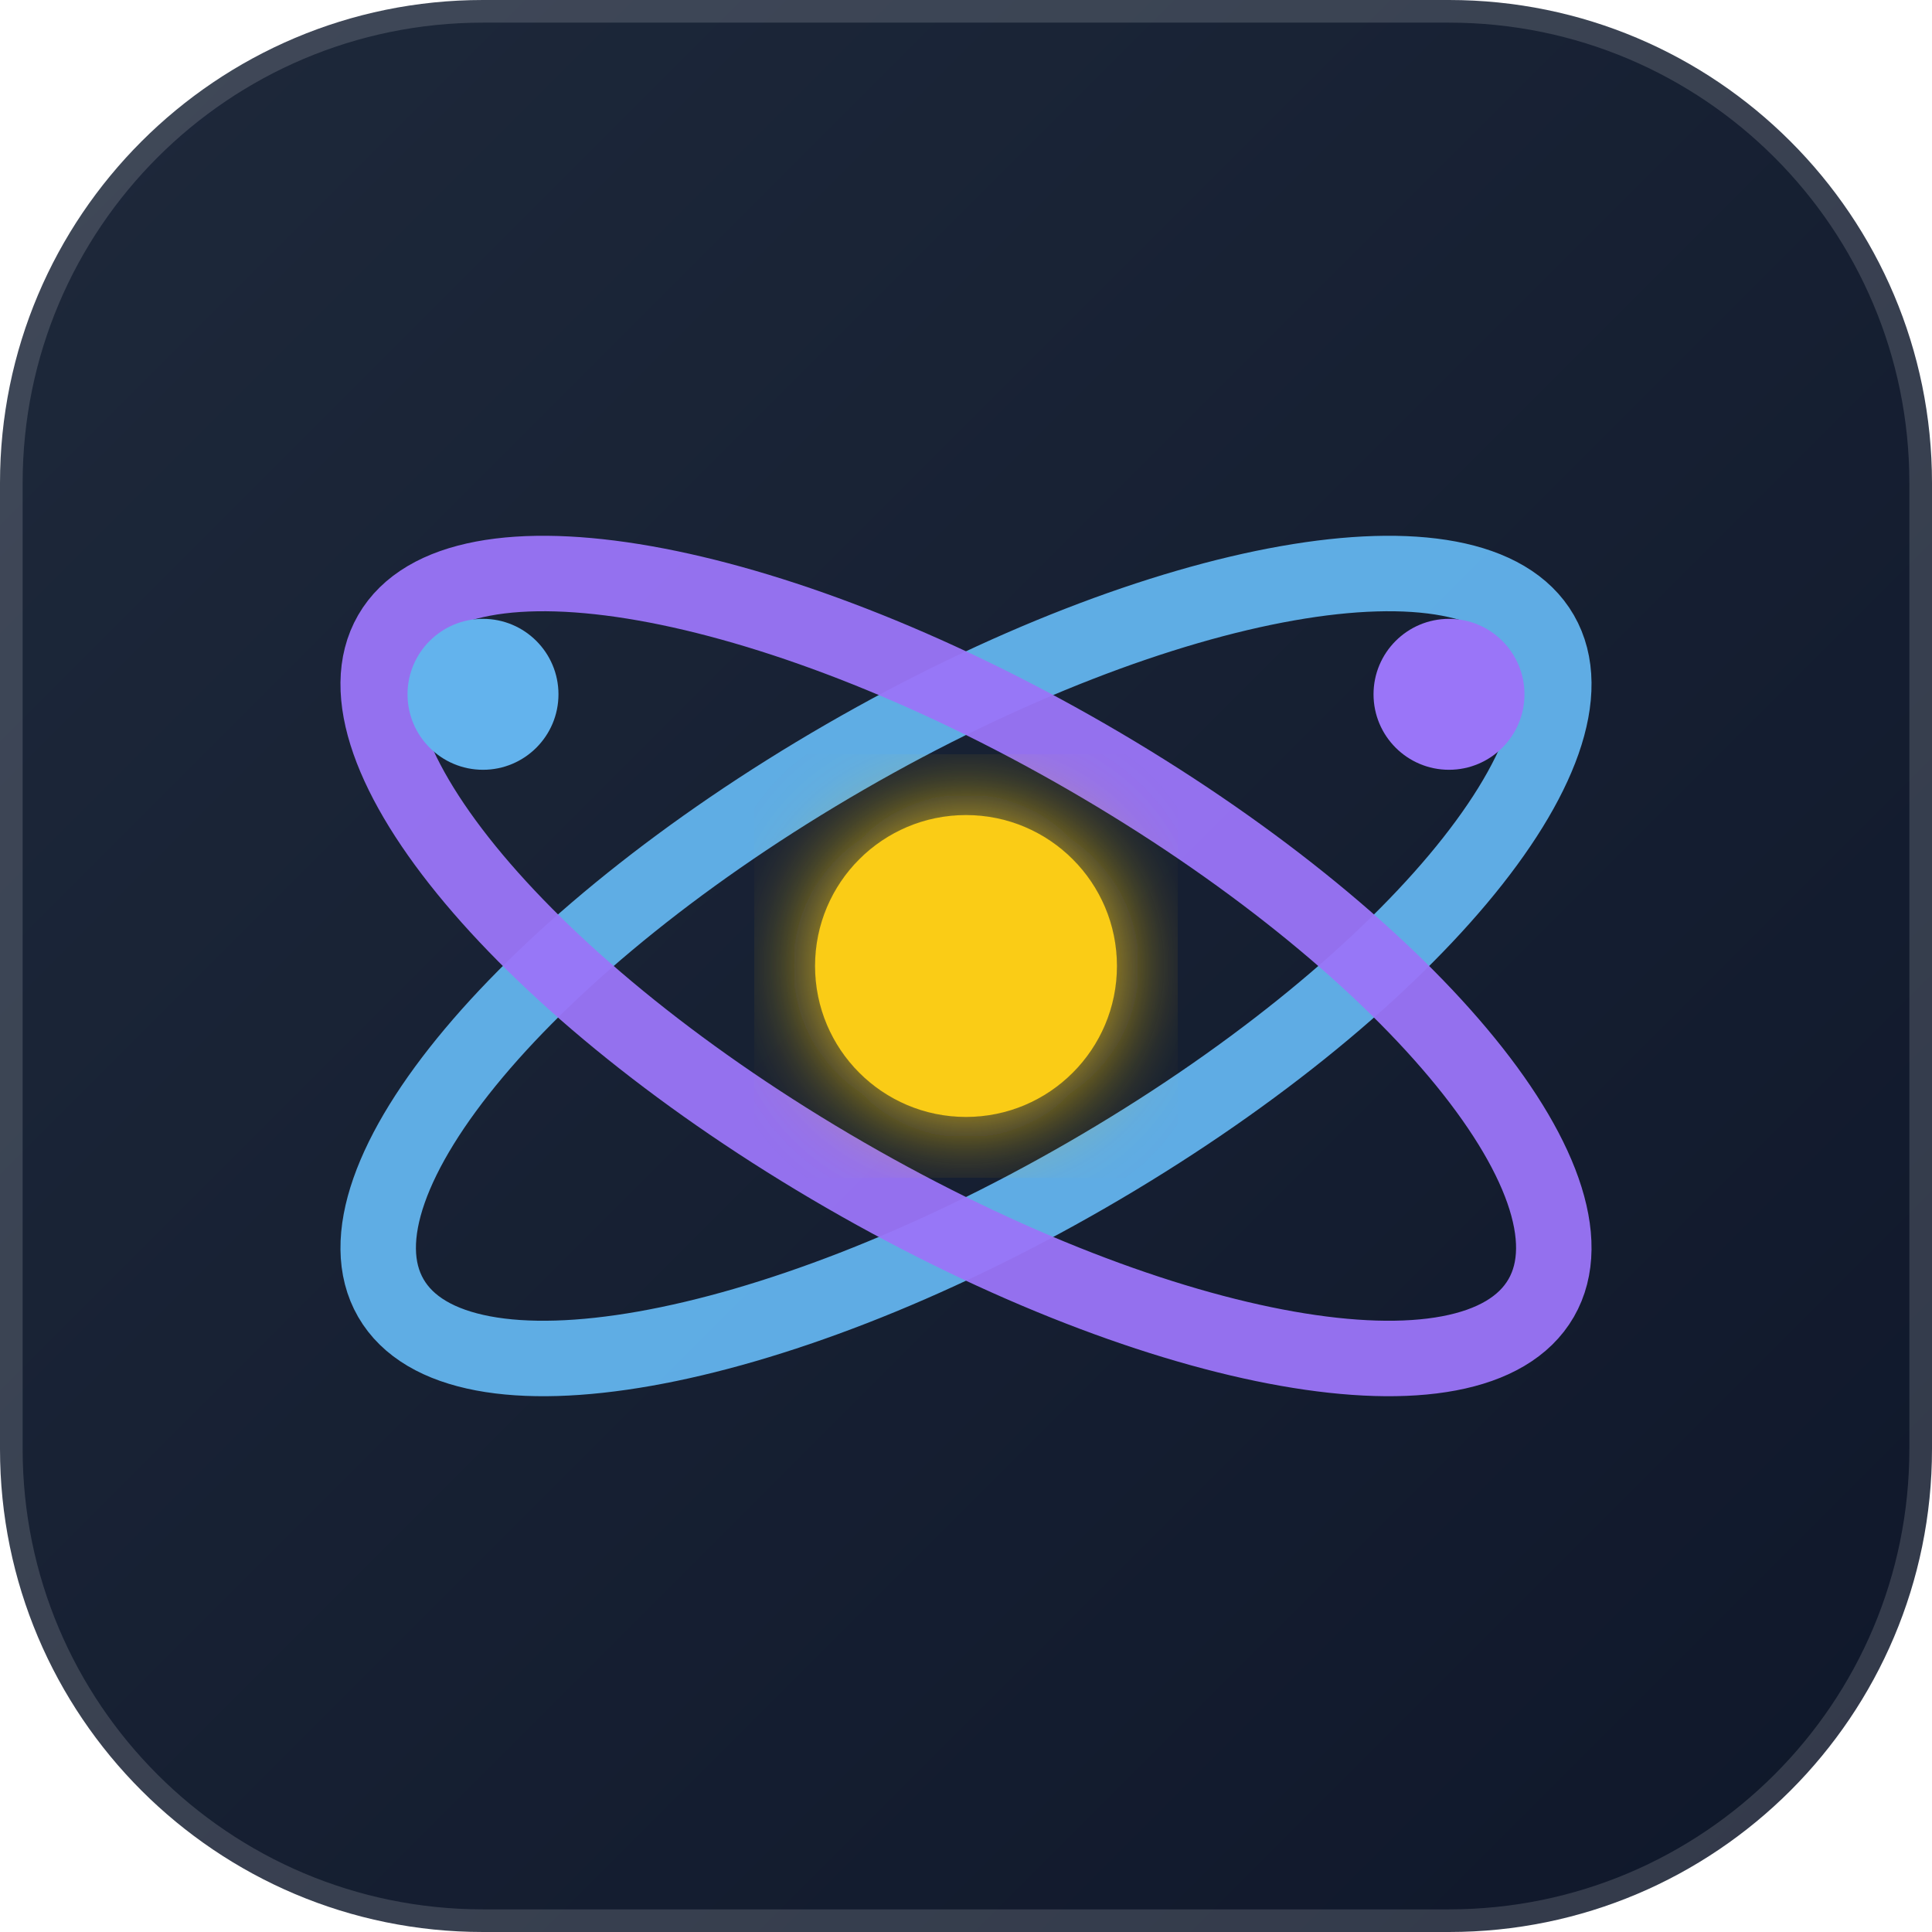
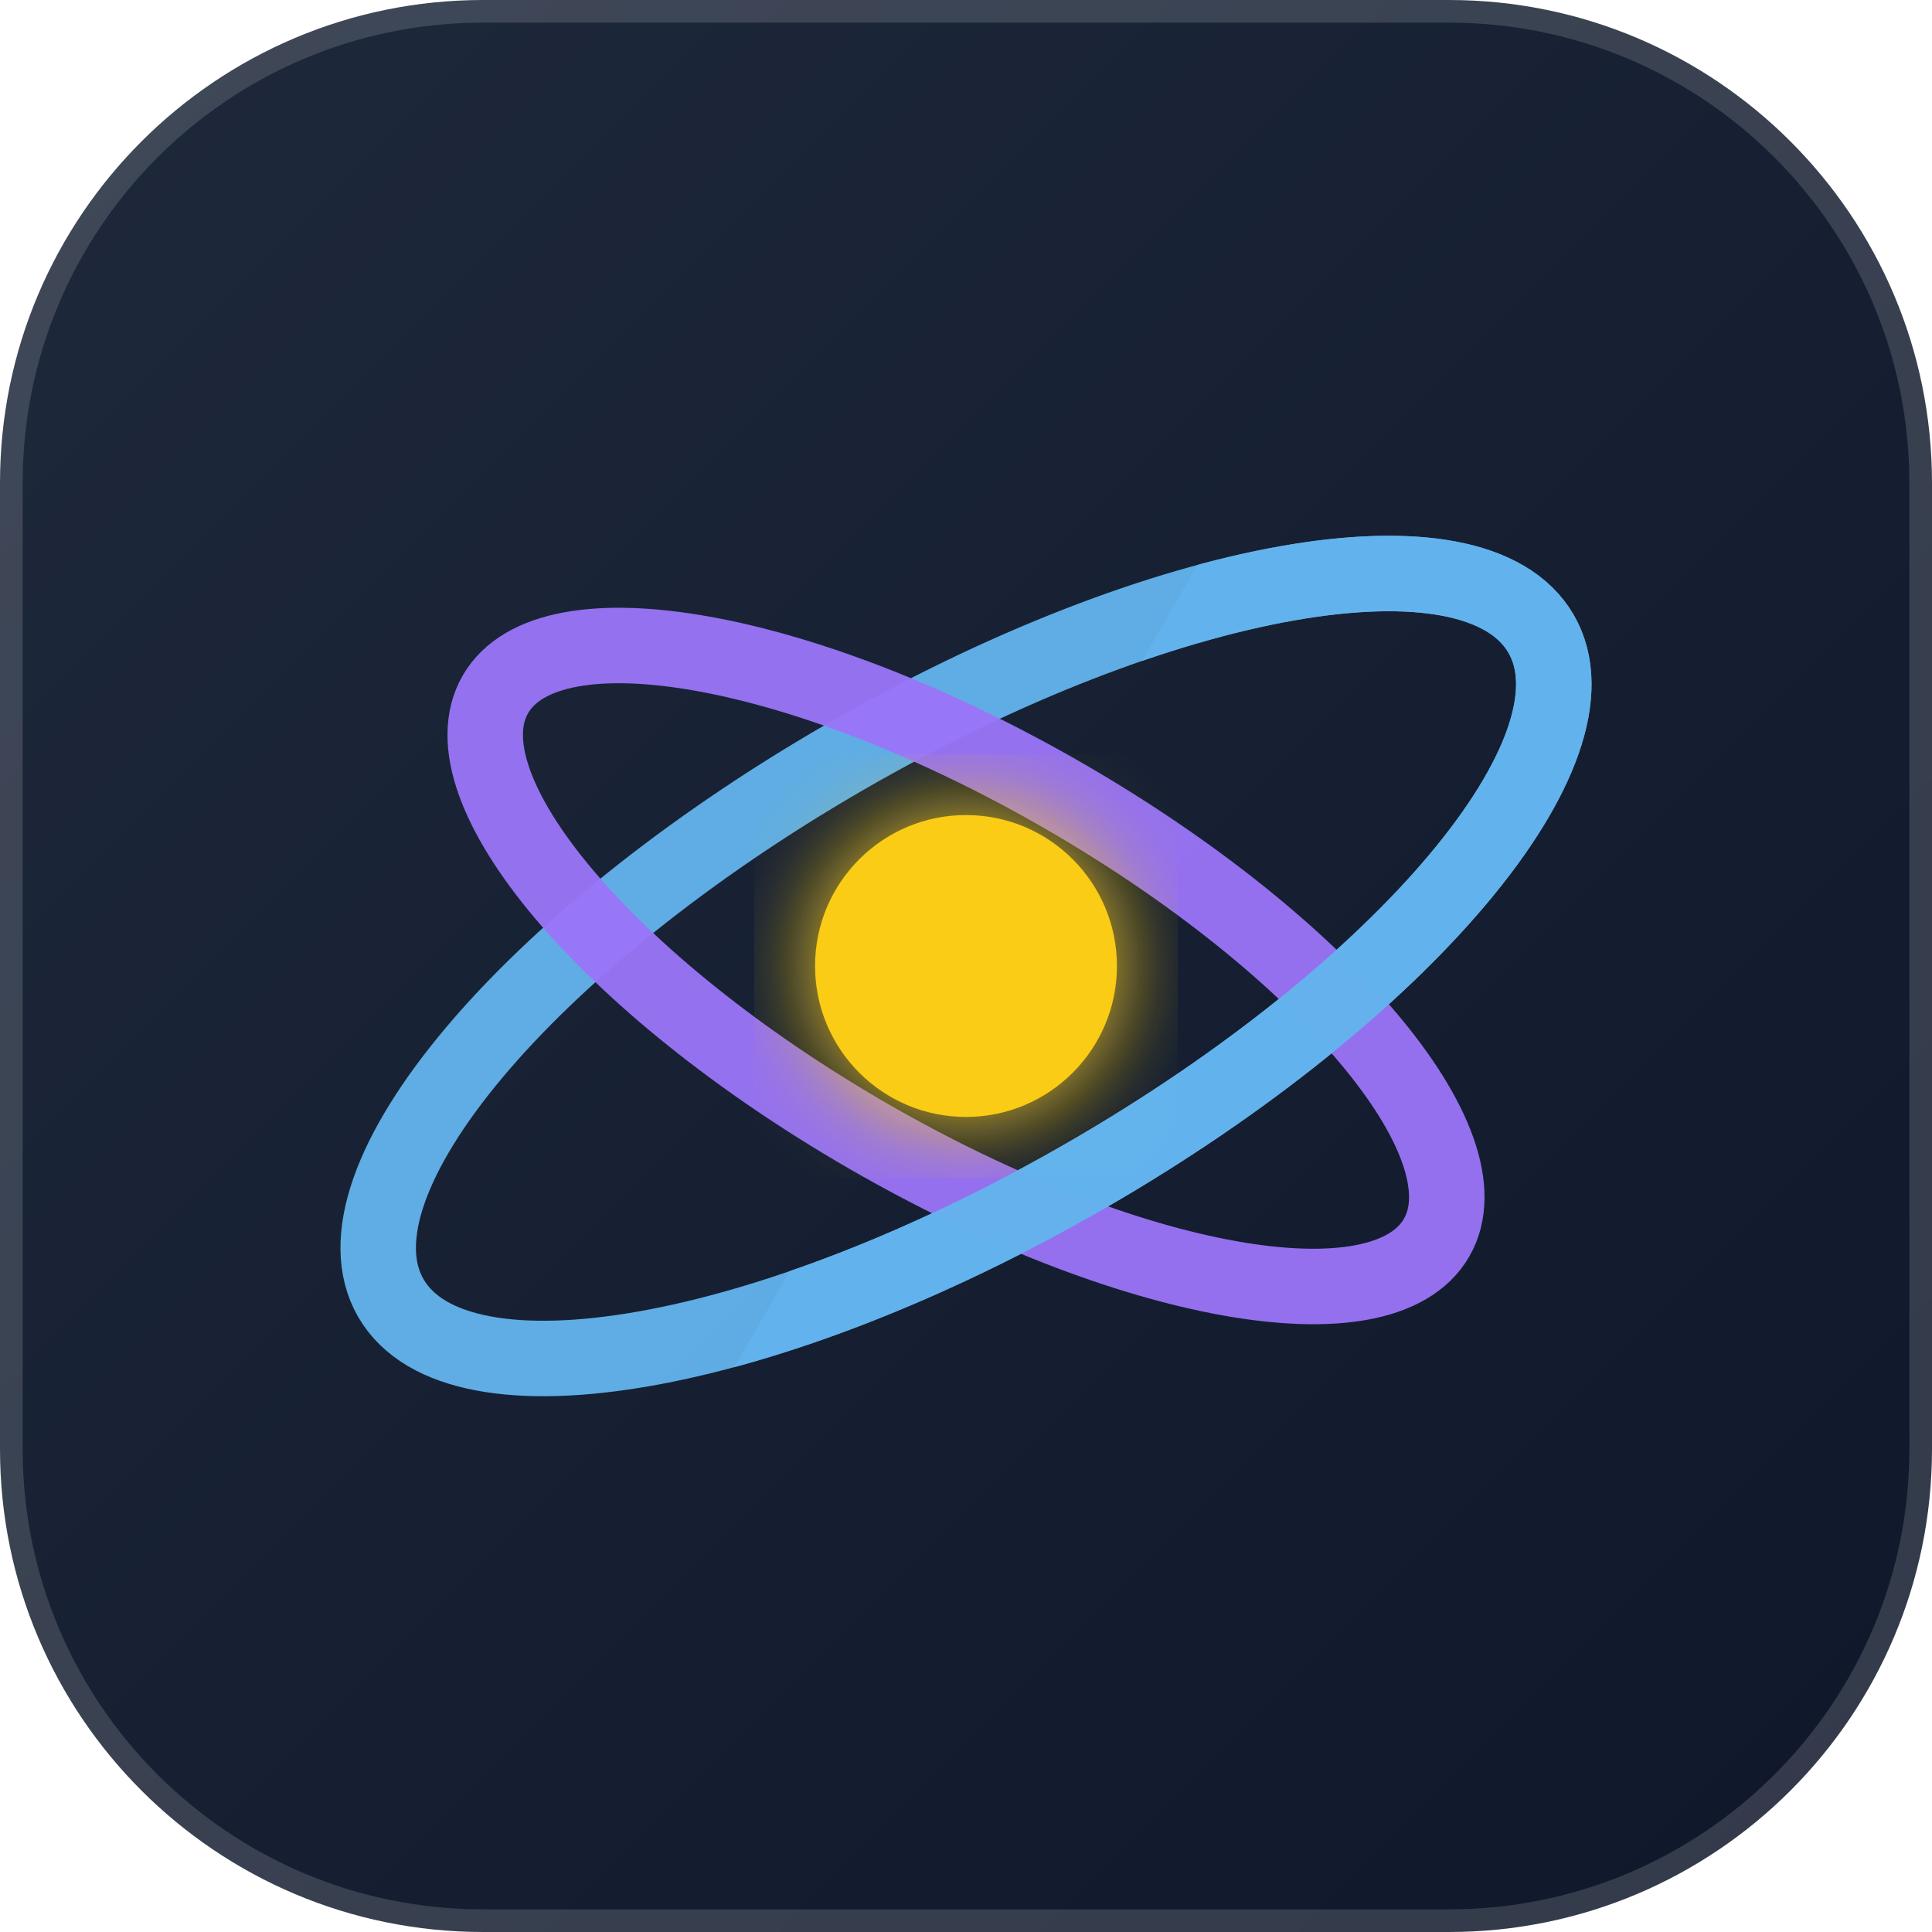
<svg xmlns="http://www.w3.org/2000/svg" viewBox="0 0 64 64" width="64" height="64">
  <defs>
    <linearGradient id="bg" x1="0%" y1="0%" x2="100%" y2="100%">
      <stop offset="0%" stop-color="#1e293b" />
      <stop offset="100%" stop-color="#0f172a" />
    </linearGradient>
    <filter id="glow" x="-20%" y="-20%" width="140%" height="140%">
      <feGaussianBlur stdDeviation="1.5" result="blur" />
      <feComposite in="SourceGraphic" in2="blur" operator="over" />
    </filter>
+     <clipPath id="blue-front">
+       <rect x="-30" y="0" width="60" height="30" transform="translate(32, 32) rotate(-30)" />
+     </clipPath>
  </defs>
  <rect width="64" height="64" rx="16" fill="url(#bg)" stroke="rgba(255,255,255,0.15)" stroke-width="1.5" />
  <ellipse cx="32" cy="32" rx="22" ry="8" fill="none" stroke="#63b3ed" stroke-width="2.5" transform="rotate(-30 32 32)" opacity="0.95" />
-   <ellipse cx="32" cy="32" rx="22" ry="8" fill="none" stroke="#9a75f8" stroke-width="2.5" transform="rotate(30 32 32)" opacity="0.95" />
+   <ellipse cx="32" cy="32" rx="18" ry="6.5" fill="none" stroke="#9a75f8" stroke-width="2.5" transform="rotate(30 32 32)" opacity="0.95" />
  <circle cx="32" cy="32" r="5" fill="#facc15" filter="url(#glow)" />
-   <circle cx="16" cy="23" r="2.5" fill="#63b3ed" />
-   <circle cx="48" cy="23" r="2.5" fill="#9a75f8" />
+   <ellipse cx="32" cy="32" rx="22" ry="8" fill="none" stroke="#63b3ed" stroke-width="2.5" transform="rotate(-30 32 32)" opacity="0.95" clip-path="url(#blue-front)" />
</svg>
